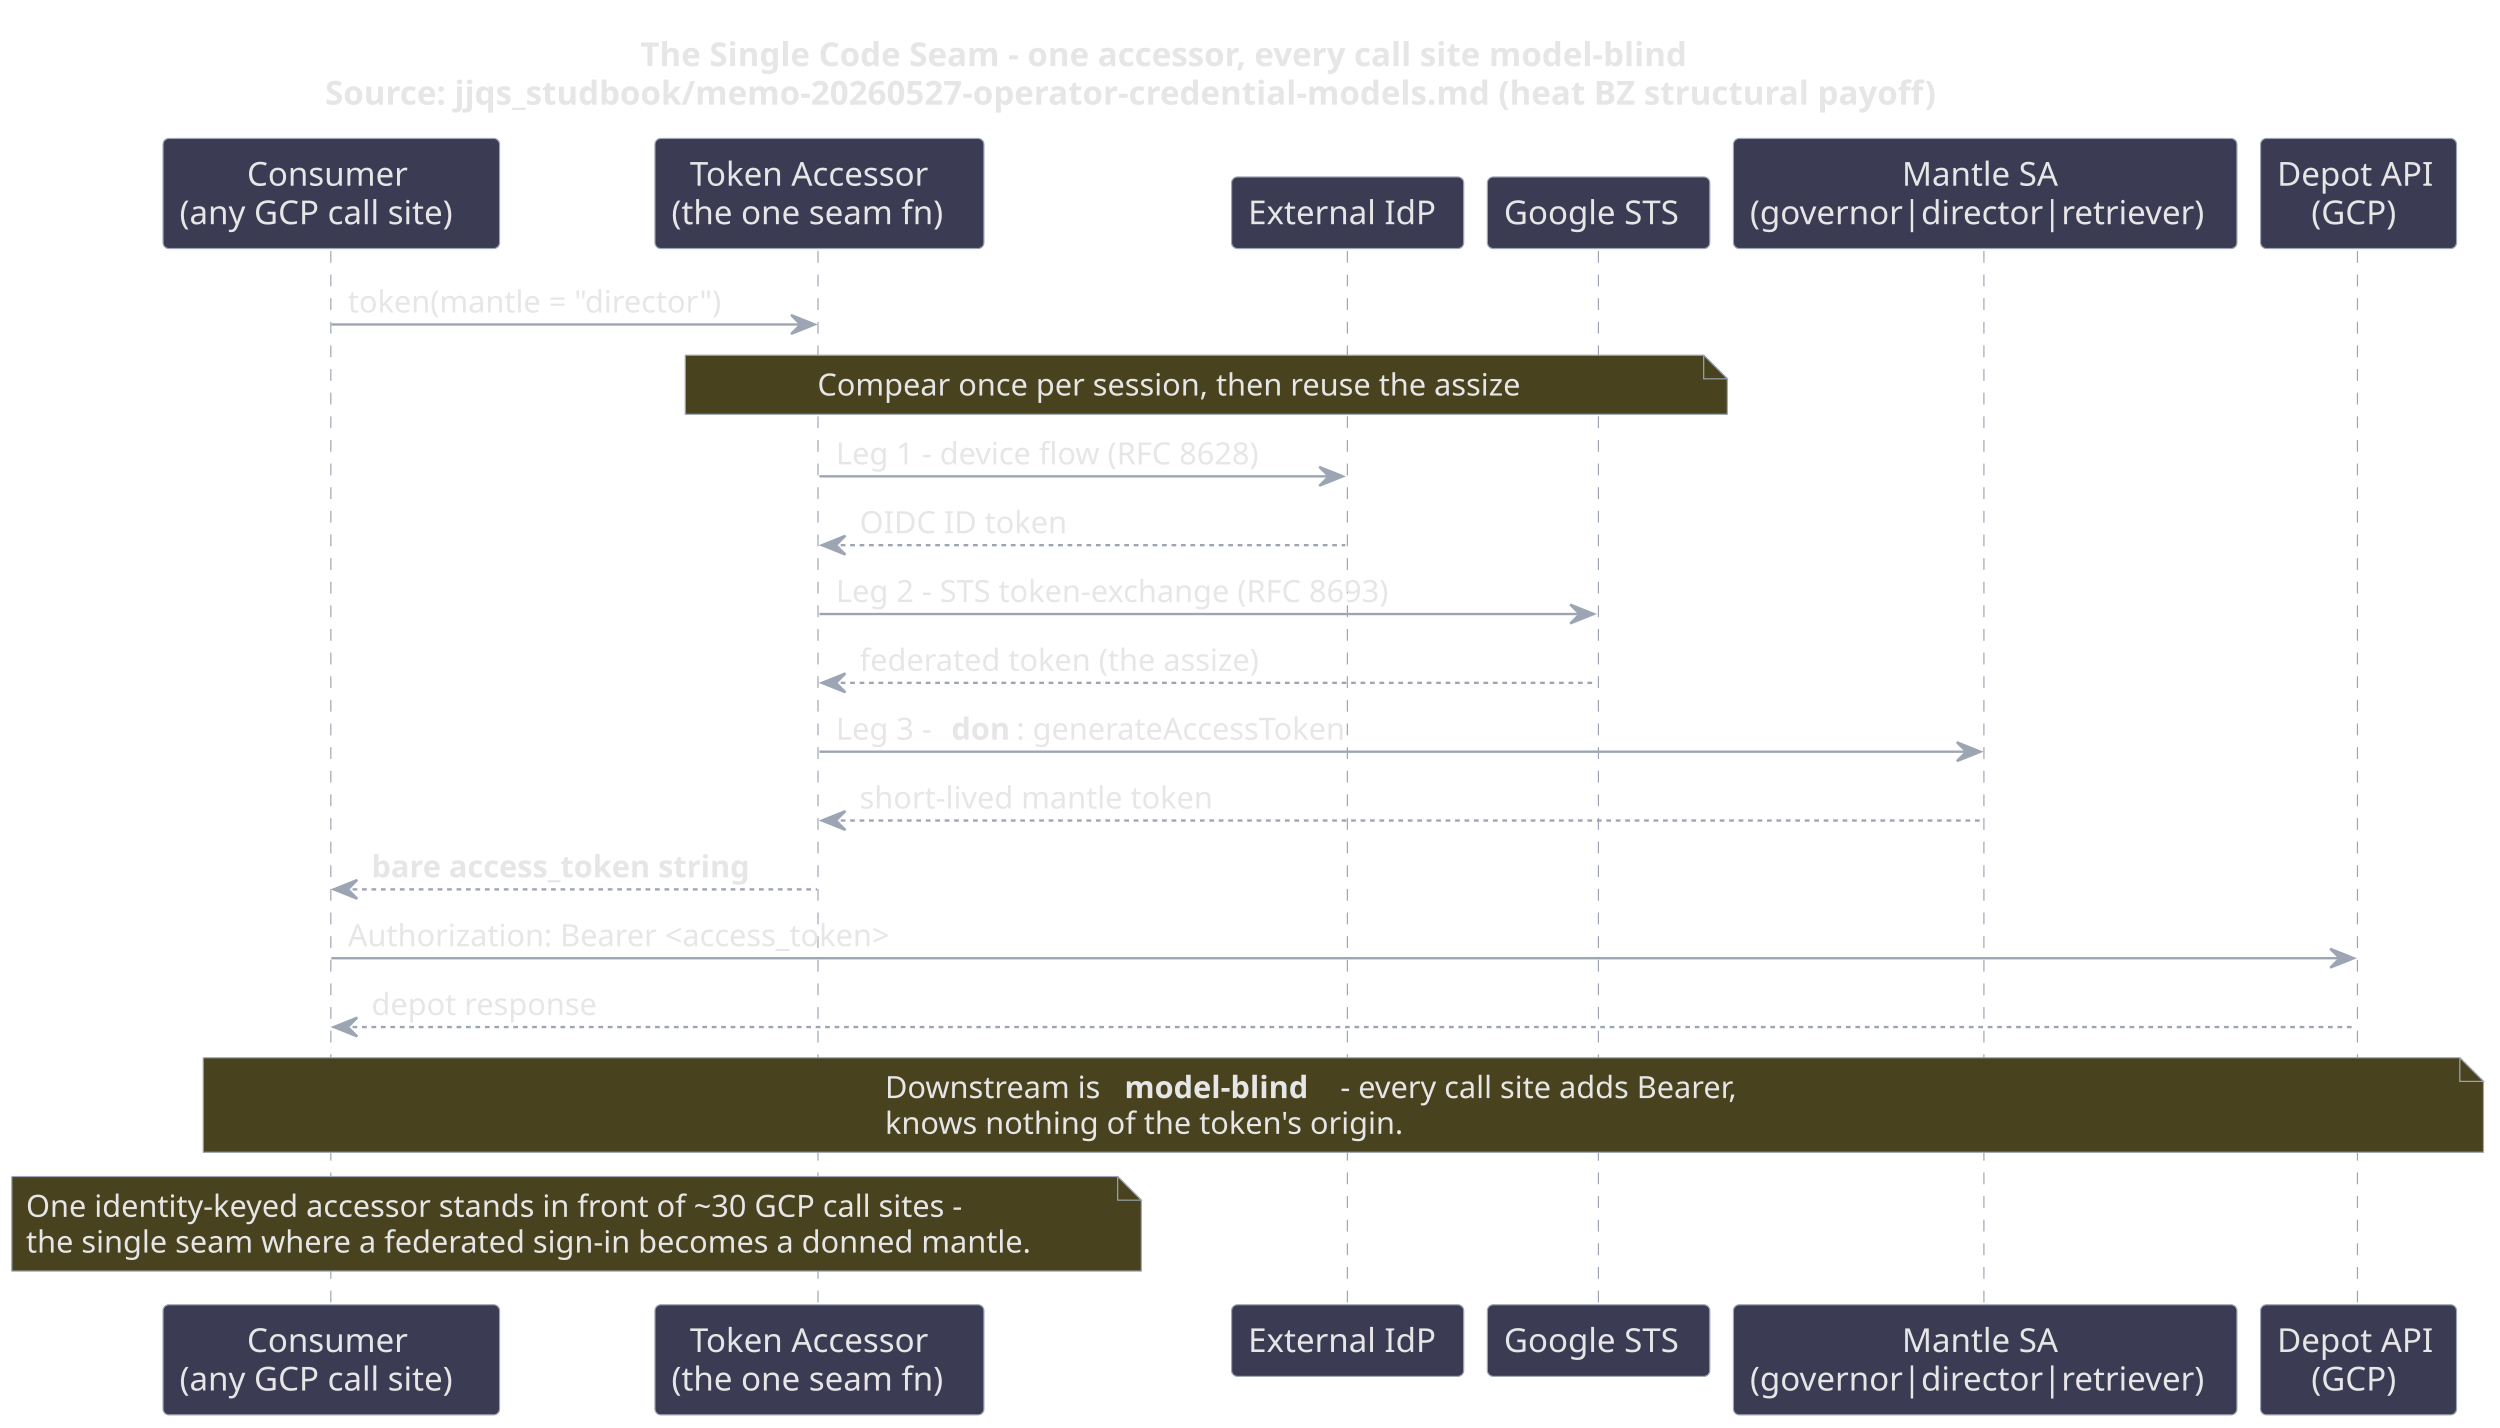
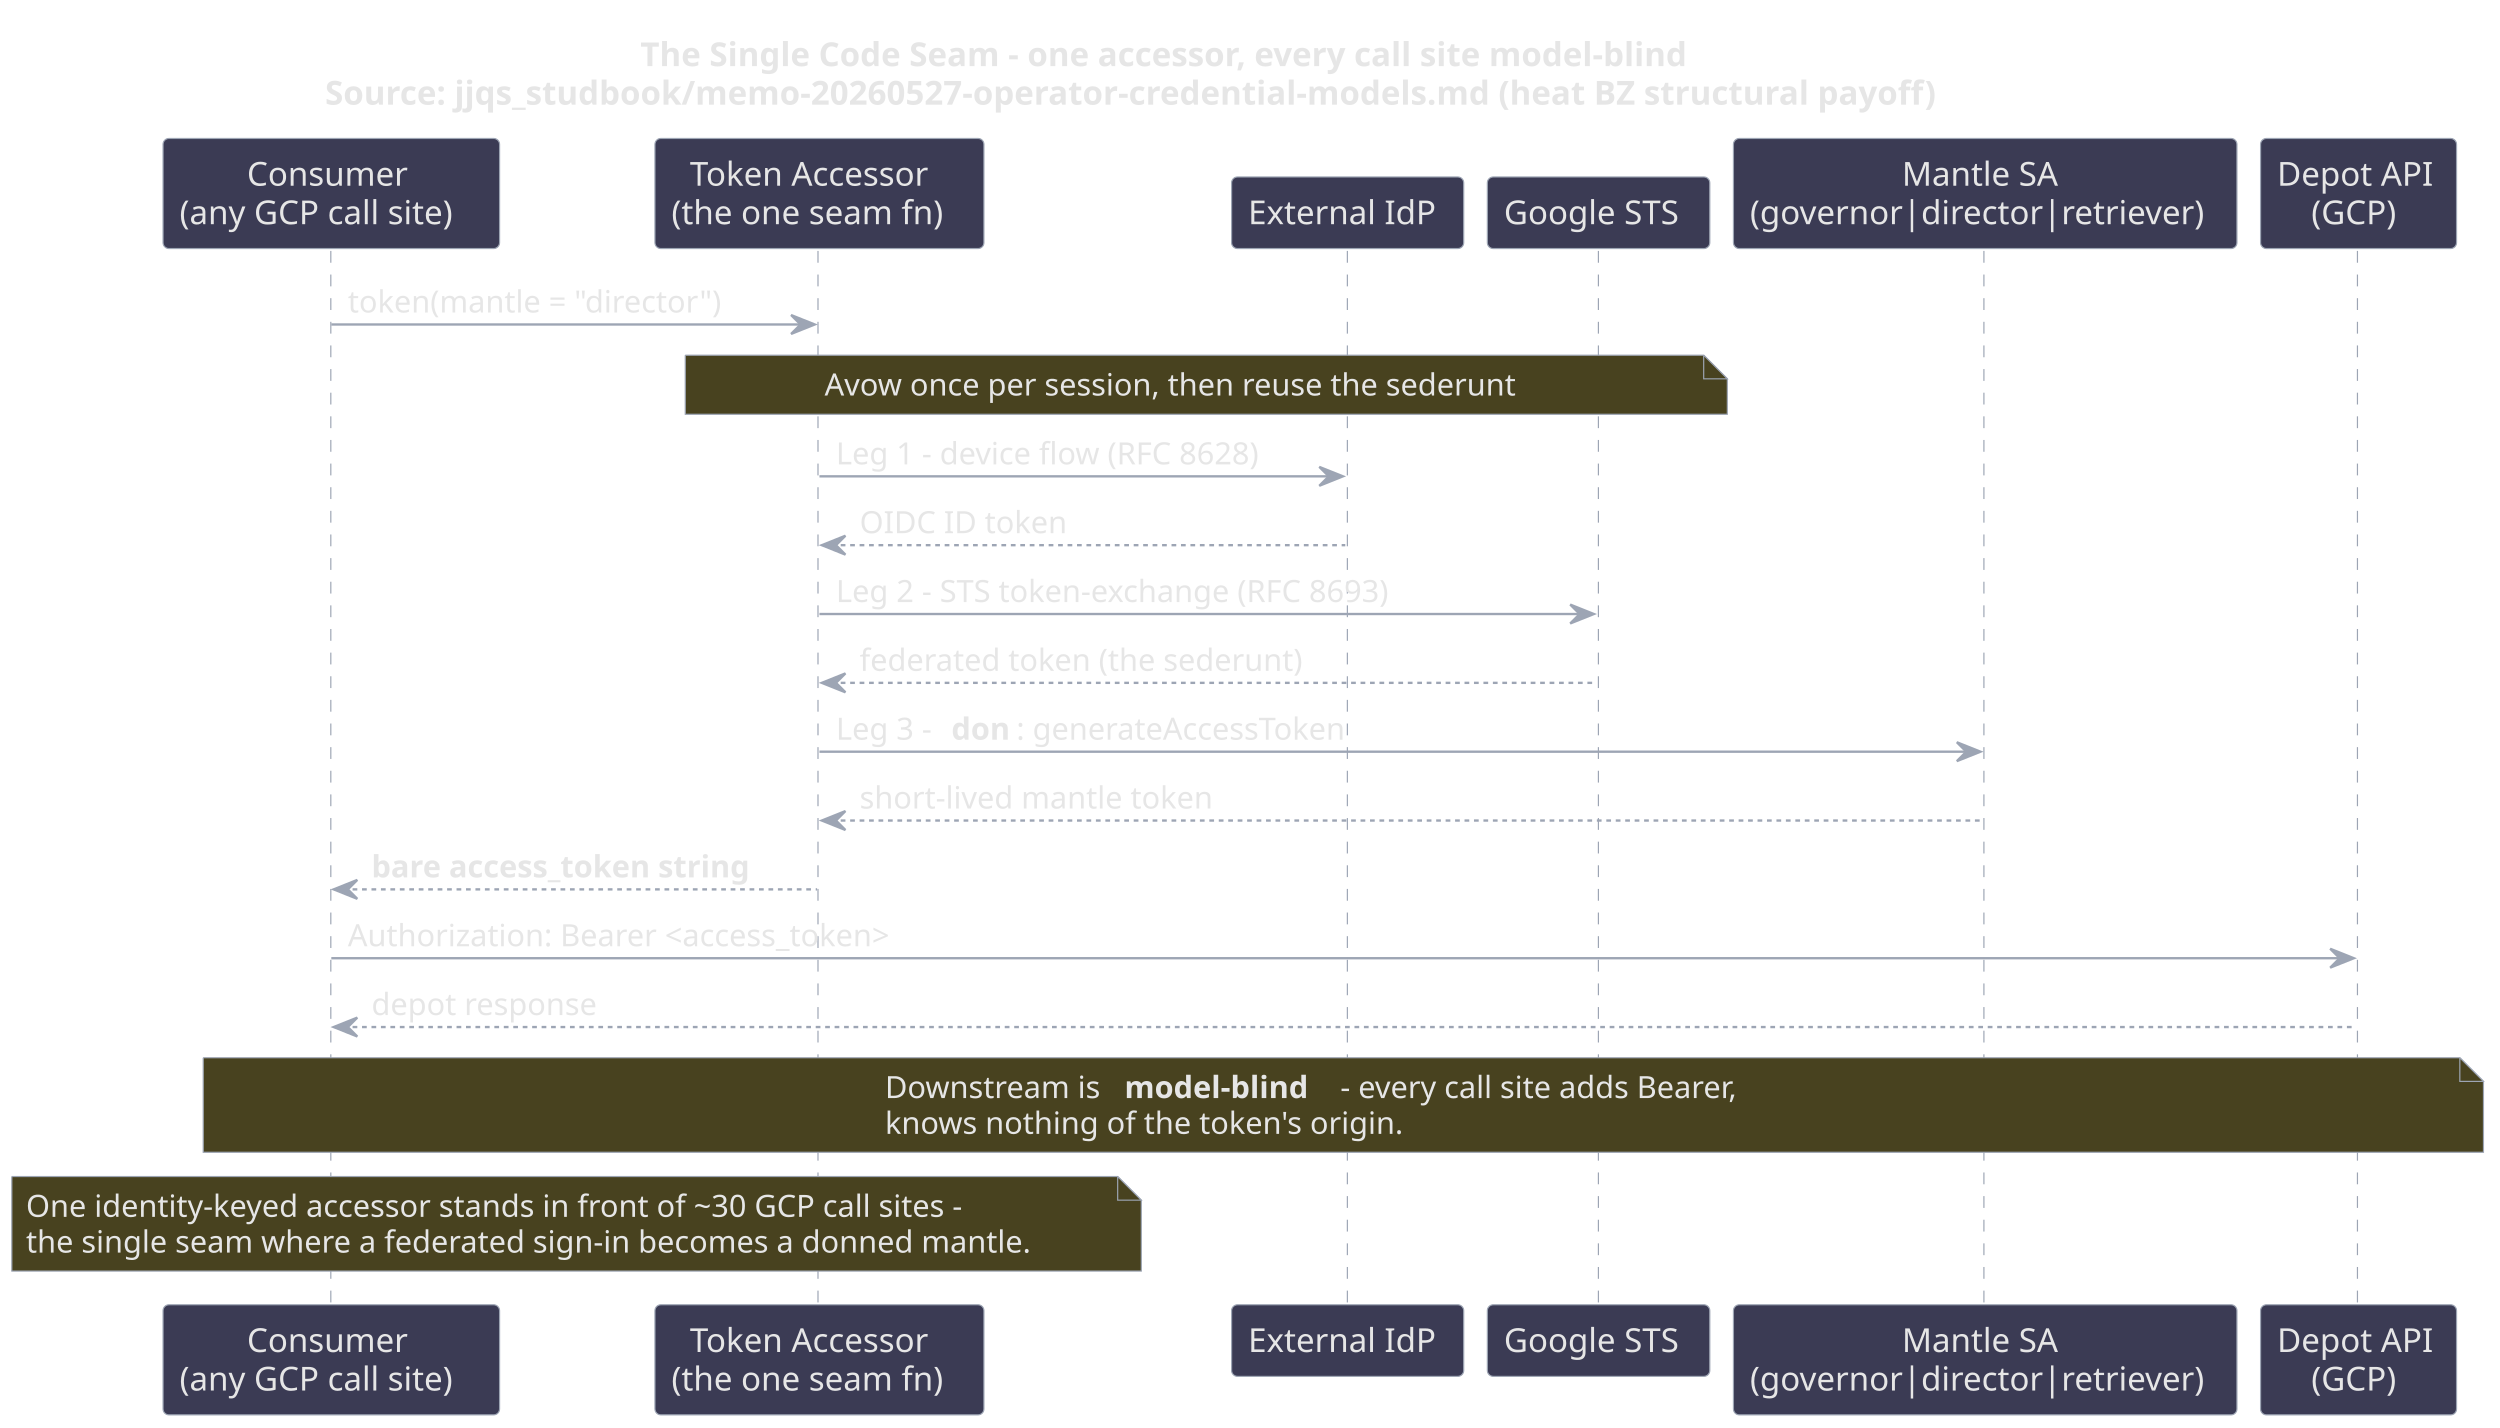
<svg xmlns="http://www.w3.org/2000/svg" contentStyleType="text/css" data-diagram-type="SEQUENCE" height="604px" preserveAspectRatio="none" style="width:1058px;height:604px;background:transparent;" version="1.1" viewBox="0 0 1058 604" width="1058px" zoomAndPan="magnify">
  <defs />
  <g>
    <text fill="#E6E6E6" font-family="sans-serif" font-size="14" font-weight="bold" lengthAdjust="spacing" textLength="513.625" x="270.991" y="27.995">The Single Code Seam - one accessor, every call site model-blind</text>
    <text fill="#E6E6E6" font-family="sans-serif" font-size="14" font-weight="bold" lengthAdjust="spacing" textLength="780.466" x="137.571" y="44.292">Source: jjqs_studbook/memo-20260527-operator-credential-models.md (heat BZ structural payoff)</text>
    <g class="participant-lifeline" data-entity-uid="part1" data-qualified-name="CONS" id="part1-lifeline">
      <g>
        <rect fill="#E6E6E6" fill-opacity="0" height="446.992" width="8" x="136.21" y="106.188" />
        <line style="stroke:#9DA5B4;stroke-width:0.5;stroke-dasharray:5,5;" x1="140" x2="140" y1="106.188" y2="553.18" />
      </g>
    </g>
    <g class="participant-lifeline" data-entity-uid="part2" data-qualified-name="ACC" id="part2-lifeline">
      <g>
        <rect fill="#E6E6E6" fill-opacity="0" height="446.992" width="8" x="342.788" y="106.188" />
        <line style="stroke:#9DA5B4;stroke-width:0.5;stroke-dasharray:5,5;" x1="346.174" x2="346.174" y1="106.188" y2="553.18" />
      </g>
    </g>
    <g class="participant-lifeline" data-entity-uid="part3" data-qualified-name="IDP" id="part3-lifeline">
      <g>
        <rect fill="#E6E6E6" fill-opacity="0" height="446.992" width="8" x="566.326" y="106.188" />
        <line style="stroke:#9DA5B4;stroke-width:0.5;stroke-dasharray:5,5;" x1="570.207" x2="570.207" y1="106.188" y2="553.18" />
      </g>
    </g>
    <g class="participant-lifeline" data-entity-uid="part4" data-qualified-name="STS" id="part4-lifeline">
      <g>
        <rect fill="#E6E6E6" fill-opacity="0" height="446.992" width="8" x="672.518" y="106.188" />
        <line style="stroke:#9DA5B4;stroke-width:0.5;stroke-dasharray:5,5;" x1="676.446" x2="676.446" y1="106.188" y2="553.18" />
      </g>
    </g>
    <g class="participant-lifeline" data-entity-uid="part5" data-qualified-name="SA" id="part5-lifeline">
      <g>
        <rect fill="#E6E6E6" fill-opacity="0" height="446.992" width="8" x="836.132" y="106.188" />
        <line style="stroke:#9DA5B4;stroke-width:0.5;stroke-dasharray:5,5;" x1="839.59" x2="839.59" y1="106.188" y2="553.18" />
      </g>
    </g>
    <g class="participant-lifeline" data-entity-uid="part6" data-qualified-name="GCP" id="part6-lifeline">
      <g>
        <rect fill="#E6E6E6" fill-opacity="0" height="446.992" width="8" x="994.14" y="106.188" />
        <line style="stroke:#9DA5B4;stroke-width:0.5;stroke-dasharray:5,5;" x1="997.673" x2="997.673" y1="106.188" y2="553.18" />
      </g>
    </g>
    <g class="participant participant-head" data-entity-uid="part1" data-qualified-name="CONS" id="part1-head">
      <rect fill="#3B3B54" height="46.594" rx="2.5" ry="2.5" style="stroke:#9DA5B4;stroke-width:0.5;" width="142.42" x="69" y="58.594" />
      <text fill="#E6E6E6" font-family="sans-serif" font-size="14" lengthAdjust="spacing" textLength="71.388" x="104.516" y="78.589">Consumer</text>
      <text fill="#E6E6E6" font-family="sans-serif" font-size="14" lengthAdjust="spacing" textLength="128.42" x="76" y="94.886">(any GCP call site)</text>
    </g>
    <g class="participant participant-tail" data-entity-uid="part1" data-qualified-name="CONS" id="part1-tail">
      <rect fill="#3B3B54" height="46.594" rx="2.5" ry="2.5" style="stroke:#9DA5B4;stroke-width:0.5;" width="142.42" x="69" y="552.18" />
      <text fill="#E6E6E6" font-family="sans-serif" font-size="14" lengthAdjust="spacing" textLength="71.388" x="104.516" y="572.175">Consumer</text>
      <text fill="#E6E6E6" font-family="sans-serif" font-size="14" lengthAdjust="spacing" textLength="128.42" x="76" y="588.472">(any GCP call site)</text>
    </g>
    <g class="participant participant-head" data-entity-uid="part2" data-qualified-name="ACC" id="part2-head">
      <rect fill="#3B3B54" height="46.594" rx="2.5" ry="2.5" style="stroke:#9DA5B4;stroke-width:0.5;" width="139.227" x="277.174" y="58.594" />
      <text fill="#E6E6E6" font-family="sans-serif" font-size="14" lengthAdjust="spacing" textLength="109.655" x="291.96" y="78.589">Token Accessor</text>
      <text fill="#E6E6E6" font-family="sans-serif" font-size="14" lengthAdjust="spacing" textLength="125.228" x="284.174" y="94.886">(the one seam fn)</text>
    </g>
    <g class="participant participant-tail" data-entity-uid="part2" data-qualified-name="ACC" id="part2-tail">
      <rect fill="#3B3B54" height="46.594" rx="2.5" ry="2.5" style="stroke:#9DA5B4;stroke-width:0.5;" width="139.227" x="277.174" y="552.18" />
      <text fill="#E6E6E6" font-family="sans-serif" font-size="14" lengthAdjust="spacing" textLength="109.655" x="291.96" y="572.175">Token Accessor</text>
      <text fill="#E6E6E6" font-family="sans-serif" font-size="14" lengthAdjust="spacing" textLength="125.228" x="284.174" y="588.472">(the one seam fn)</text>
    </g>
    <g class="participant participant-head" data-entity-uid="part3" data-qualified-name="IDP" id="part3-head">
      <rect fill="#3B3B54" height="30.297" rx="2.5" ry="2.5" style="stroke:#9DA5B4;stroke-width:0.5;" width="98.239" x="521.207" y="74.891" />
      <text fill="#E6E6E6" font-family="sans-serif" font-size="14" lengthAdjust="spacing" textLength="84.239" x="528.207" y="94.886">External IdP</text>
    </g>
    <g class="participant participant-tail" data-entity-uid="part3" data-qualified-name="IDP" id="part3-tail">
      <rect fill="#3B3B54" height="30.297" rx="2.5" ry="2.5" style="stroke:#9DA5B4;stroke-width:0.5;" width="98.239" x="521.207" y="552.18" />
      <text fill="#E6E6E6" font-family="sans-serif" font-size="14" lengthAdjust="spacing" textLength="84.239" x="528.207" y="572.175">External IdP</text>
    </g>
    <g class="participant participant-head" data-entity-uid="part4" data-qualified-name="STS" id="part4-head">
      <rect fill="#3B3B54" height="30.297" rx="2.5" ry="2.5" style="stroke:#9DA5B4;stroke-width:0.5;" width="94.144" x="629.446" y="74.891" />
      <text fill="#E6E6E6" font-family="sans-serif" font-size="14" lengthAdjust="spacing" textLength="80.144" x="636.446" y="94.886">Google STS</text>
    </g>
    <g class="participant participant-tail" data-entity-uid="part4" data-qualified-name="STS" id="part4-tail">
      <rect fill="#3B3B54" height="30.297" rx="2.5" ry="2.5" style="stroke:#9DA5B4;stroke-width:0.5;" width="94.144" x="629.446" y="552.18" />
      <text fill="#E6E6E6" font-family="sans-serif" font-size="14" lengthAdjust="spacing" textLength="80.144" x="636.446" y="572.175">Google STS</text>
    </g>
    <g class="participant participant-head" data-entity-uid="part5" data-qualified-name="SA" id="part5-head">
      <rect fill="#3B3B54" height="46.594" rx="2.5" ry="2.5" style="stroke:#9DA5B4;stroke-width:0.5;" width="213.083" x="733.59" y="58.594" />
      <text fill="#E6E6E6" font-family="sans-serif" font-size="14" lengthAdjust="spacing" textLength="70.438" x="804.913" y="78.589">Mantle SA</text>
      <text fill="#E6E6E6" font-family="sans-serif" font-size="14" lengthAdjust="spacing" textLength="199.083" x="740.59" y="94.886">(governor|director|retriever)</text>
    </g>
    <g class="participant participant-tail" data-entity-uid="part5" data-qualified-name="SA" id="part5-tail">
      <rect fill="#3B3B54" height="46.594" rx="2.5" ry="2.5" style="stroke:#9DA5B4;stroke-width:0.5;" width="213.083" x="733.59" y="552.18" />
      <text fill="#E6E6E6" font-family="sans-serif" font-size="14" lengthAdjust="spacing" textLength="70.438" x="804.913" y="572.175">Mantle SA</text>
      <text fill="#E6E6E6" font-family="sans-serif" font-size="14" lengthAdjust="spacing" textLength="199.083" x="740.59" y="588.472">(governor|director|retriever)</text>
    </g>
    <g class="participant participant-head" data-entity-uid="part6" data-qualified-name="GCP" id="part6-head">
      <rect fill="#3B3B54" height="46.594" rx="2.5" ry="2.5" style="stroke:#9DA5B4;stroke-width:0.5;" width="82.934" x="956.673" y="58.594" />
      <text fill="#E6E6E6" font-family="sans-serif" font-size="14" lengthAdjust="spacing" textLength="68.934" x="963.673" y="78.589">Depot API</text>
      <text fill="#E6E6E6" font-family="sans-serif" font-size="14" lengthAdjust="spacing" textLength="39.99" x="978.145" y="94.886">(GCP)</text>
    </g>
    <g class="participant participant-tail" data-entity-uid="part6" data-qualified-name="GCP" id="part6-tail">
      <rect fill="#3B3B54" height="46.594" rx="2.5" ry="2.5" style="stroke:#9DA5B4;stroke-width:0.5;" width="82.934" x="956.673" y="552.18" />
      <text fill="#E6E6E6" font-family="sans-serif" font-size="14" lengthAdjust="spacing" textLength="68.934" x="963.673" y="572.175">Depot API</text>
      <text fill="#E6E6E6" font-family="sans-serif" font-size="14" lengthAdjust="spacing" textLength="39.99" x="978.145" y="588.472">(GCP)</text>
    </g>
    <g class="message" data-entity-1="part1" data-entity-2="part2" id="msg1">
      <polygon fill="#9DA5B4" points="334.788,133.32,344.788,137.32,334.788,141.32,338.788,137.32" style="stroke:#9DA5B4;stroke-width:1;" />
      <line style="stroke:#9DA5B4;stroke-width:1;" x1="140.21" x2="340.788" y1="137.32" y2="137.32" />
      <text fill="#E6E6E6" font-family="sans-serif" font-size="13" lengthAdjust="spacing" textLength="174.402" x="147.21" y="132.254">token(mantle = "director")</text>
    </g>
    <path d="M290,150.32 L290,175.32 L731,175.32 L731,160.32 L721,150.32 L290,150.32" fill="#48421F" style="stroke:#9DA5B4;stroke-width:0.5;" />
    <path d="M721,150.32 L721,160.32 L731,160.32 L721,150.32" fill="#48421F" style="stroke:#9DA5B4;stroke-width:0.5;" />
-     <text fill="#E6E6E6" font-family="sans-serif" font-size="13" lengthAdjust="spacing" textLength="320.576" x="345.92" y="167.387">Compear once per session, then reuse the assize</text>
+     <text fill="#E6E6E6" font-family="sans-serif" font-size="13" lengthAdjust="spacing" textLength="314.488" x="348.964" y="167.387">Avow once per session, then reuse the sederunt</text>
    <g class="message" data-entity-1="part2" data-entity-2="part3" id="msg2">
      <polygon fill="#9DA5B4" points="558.326,197.586,568.326,201.586,558.326,205.586,562.326,201.586" style="stroke:#9DA5B4;stroke-width:1;" />
      <line style="stroke:#9DA5B4;stroke-width:1;" x1="346.788" x2="564.326" y1="201.586" y2="201.586" />
      <text fill="#E6E6E6" font-family="sans-serif" font-size="13" lengthAdjust="spacing" textLength="199.539" x="353.788" y="196.52">Leg 1 - device flow (RFC 8628)</text>
    </g>
    <g class="message" data-entity-1="part3" data-entity-2="part2" id="msg3">
      <polygon fill="#9DA5B4" points="357.788,226.719,347.788,230.719,357.788,234.719,353.788,230.719" style="stroke:#9DA5B4;stroke-width:1;" />
      <line style="stroke:#9DA5B4;stroke-width:1;stroke-dasharray:2,2;" x1="351.788" x2="569.326" y1="230.719" y2="230.719" />
      <text fill="#E6E6E6" font-family="sans-serif" font-size="13" lengthAdjust="spacing" textLength="92.079" x="363.788" y="225.653">OIDC ID token</text>
    </g>
    <g class="message" data-entity-1="part2" data-entity-2="part4" id="msg4">
      <polygon fill="#9DA5B4" points="664.518,255.852,674.518,259.852,664.518,263.852,668.518,259.852" style="stroke:#9DA5B4;stroke-width:1;" />
      <line style="stroke:#9DA5B4;stroke-width:1;" x1="346.788" x2="670.518" y1="259.852" y2="259.852" />
      <text fill="#E6E6E6" font-family="sans-serif" font-size="13" lengthAdjust="spacing" textLength="259.549" x="353.788" y="254.786">Leg 2 - STS token-exchange (RFC 8693)</text>
    </g>
    <g class="message" data-entity-1="part4" data-entity-2="part2" id="msg5">
      <polygon fill="#9DA5B4" points="357.788,284.984,347.788,288.984,357.788,292.984,353.788,288.984" style="stroke:#9DA5B4;stroke-width:1;" />
      <line style="stroke:#9DA5B4;stroke-width:1;stroke-dasharray:2,2;" x1="351.788" x2="675.518" y1="288.984" y2="288.984" />
-       <text fill="#E6E6E6" font-family="sans-serif" font-size="13" lengthAdjust="spacing" textLength="184.12" x="363.788" y="283.918">federated token (the assize)</text>
+       <text fill="#E6E6E6" font-family="sans-serif" font-size="13" lengthAdjust="spacing" textLength="202.116" x="363.788" y="283.918">federated token (the sederunt)</text>
    </g>
    <g class="message" data-entity-1="part2" data-entity-2="part5" id="msg6">
      <polygon fill="#9DA5B4" points="828.132,314.117,838.132,318.117,828.132,322.117,832.132,318.117" style="stroke:#9DA5B4;stroke-width:1;" />
      <line style="stroke:#9DA5B4;stroke-width:1;" x1="346.788" x2="834.132" y1="318.117" y2="318.117" />
      <text fill="#E6E6E6" font-family="sans-serif" font-size="13" lengthAdjust="spacing" textLength="44.719" x="353.788" y="313.051">Leg 3 -</text>
      <text fill="#E6E6E6" font-family="sans-serif" font-size="13" font-weight="bold" lengthAdjust="spacing" textLength="27.492" x="402.639" y="313.051">don</text>
      <text fill="#E6E6E6" font-family="sans-serif" font-size="13" lengthAdjust="spacing" textLength="151.798" x="430.131" y="313.051">: generateAccessToken</text>
    </g>
    <g class="message" data-entity-1="part5" data-entity-2="part2" id="msg7">
      <polygon fill="#9DA5B4" points="357.788,343.25,347.788,347.25,357.788,351.25,353.788,347.25" style="stroke:#9DA5B4;stroke-width:1;" />
      <line style="stroke:#9DA5B4;stroke-width:1;stroke-dasharray:2,2;" x1="351.788" x2="839.132" y1="347.25" y2="347.25" />
      <text fill="#E6E6E6" font-family="sans-serif" font-size="13" lengthAdjust="spacing" textLength="159.923" x="363.788" y="342.184">short-lived mantle token</text>
    </g>
    <g class="message" data-entity-1="part2" data-entity-2="part1" id="msg8">
      <polygon fill="#9DA5B4" points="151.21,372.383,141.21,376.383,151.21,380.383,147.21,376.383" style="stroke:#9DA5B4;stroke-width:1;" />
      <line style="stroke:#9DA5B4;stroke-width:1;stroke-dasharray:2,2;" x1="145.21" x2="345.788" y1="376.383" y2="376.383" />
      <text fill="#E6E6E6" font-family="sans-serif" font-size="13" font-weight="bold" lengthAdjust="spacing" textLength="182.578" x="157.21" y="371.317">bare access_token string</text>
    </g>
    <g class="message" data-entity-1="part1" data-entity-2="part6" id="msg9">
      <polygon fill="#9DA5B4" points="986.14,401.516,996.14,405.516,986.14,409.516,990.14,405.516" style="stroke:#9DA5B4;stroke-width:1;" />
      <line style="stroke:#9DA5B4;stroke-width:1;" x1="140.21" x2="992.14" y1="405.516" y2="405.516" />
      <text fill="#E6E6E6" font-family="sans-serif" font-size="13" lengthAdjust="spacing" textLength="252.192" x="147.21" y="400.45">Authorization: Bearer &lt;access_token&gt;</text>
    </g>
    <g class="message" data-entity-1="part6" data-entity-2="part1" id="msg10">
      <polygon fill="#9DA5B4" points="151.21,430.648,141.21,434.648,151.21,438.648,147.21,434.648" style="stroke:#9DA5B4;stroke-width:1;" />
      <line style="stroke:#9DA5B4;stroke-width:1;stroke-dasharray:2,2;" x1="145.21" x2="997.14" y1="434.648" y2="434.648" />
      <text fill="#E6E6E6" font-family="sans-serif" font-size="13" lengthAdjust="spacing" textLength="101.017" x="157.21" y="429.582">depot response</text>
    </g>
    <path d="M86,447.648 L86,487.648 L1051,487.648 L1051,457.648 L1041,447.648 L86,447.648" fill="#48421F" style="stroke:#9DA5B4;stroke-width:0.5;" />
    <path d="M1041,447.648 L1041,457.648 L1051,457.648 L1041,447.648" fill="#48421F" style="stroke:#9DA5B4;stroke-width:0.5;" />
    <text fill="#E6E6E6" font-family="sans-serif" font-size="13" lengthAdjust="spacing" textLength="97.195" x="374.537" y="464.715">Downstream is</text>
    <text fill="#E6E6E6" font-family="sans-serif" font-size="13" font-weight="bold" lengthAdjust="spacing" textLength="87.23" x="475.865" y="464.715">model-blind</text>
    <text fill="#E6E6E6" font-family="sans-serif" font-size="13" lengthAdjust="spacing" textLength="186.843" x="567.227" y="464.715">- every call site adds Bearer,</text>
    <text fill="#E6E6E6" font-family="sans-serif" font-size="13" lengthAdjust="spacing" textLength="233.594" x="374.537" y="479.848">knows nothing of the token's origin.</text>
    <path d="M5,497.914 L5,537.914 L483,537.914 L483,507.914 L473,497.914 L5,497.914" fill="#48421F" style="stroke:#9DA5B4;stroke-width:0.5;" />
    <path d="M473,497.914 L473,507.914 L483,507.914 L473,497.914" fill="#48421F" style="stroke:#9DA5B4;stroke-width:0.5;" />
    <text fill="#E6E6E6" font-family="sans-serif" font-size="13" lengthAdjust="spacing" textLength="433.19" x="11" y="514.981">One identity-keyed accessor stands in front of ~30 GCP call sites -</text>
    <text fill="#E6E6E6" font-family="sans-serif" font-size="13" lengthAdjust="spacing" textLength="457.019" x="11" y="530.114">the single seam where a federated sign-in becomes a donned mantle.</text>
  </g>
</svg>
